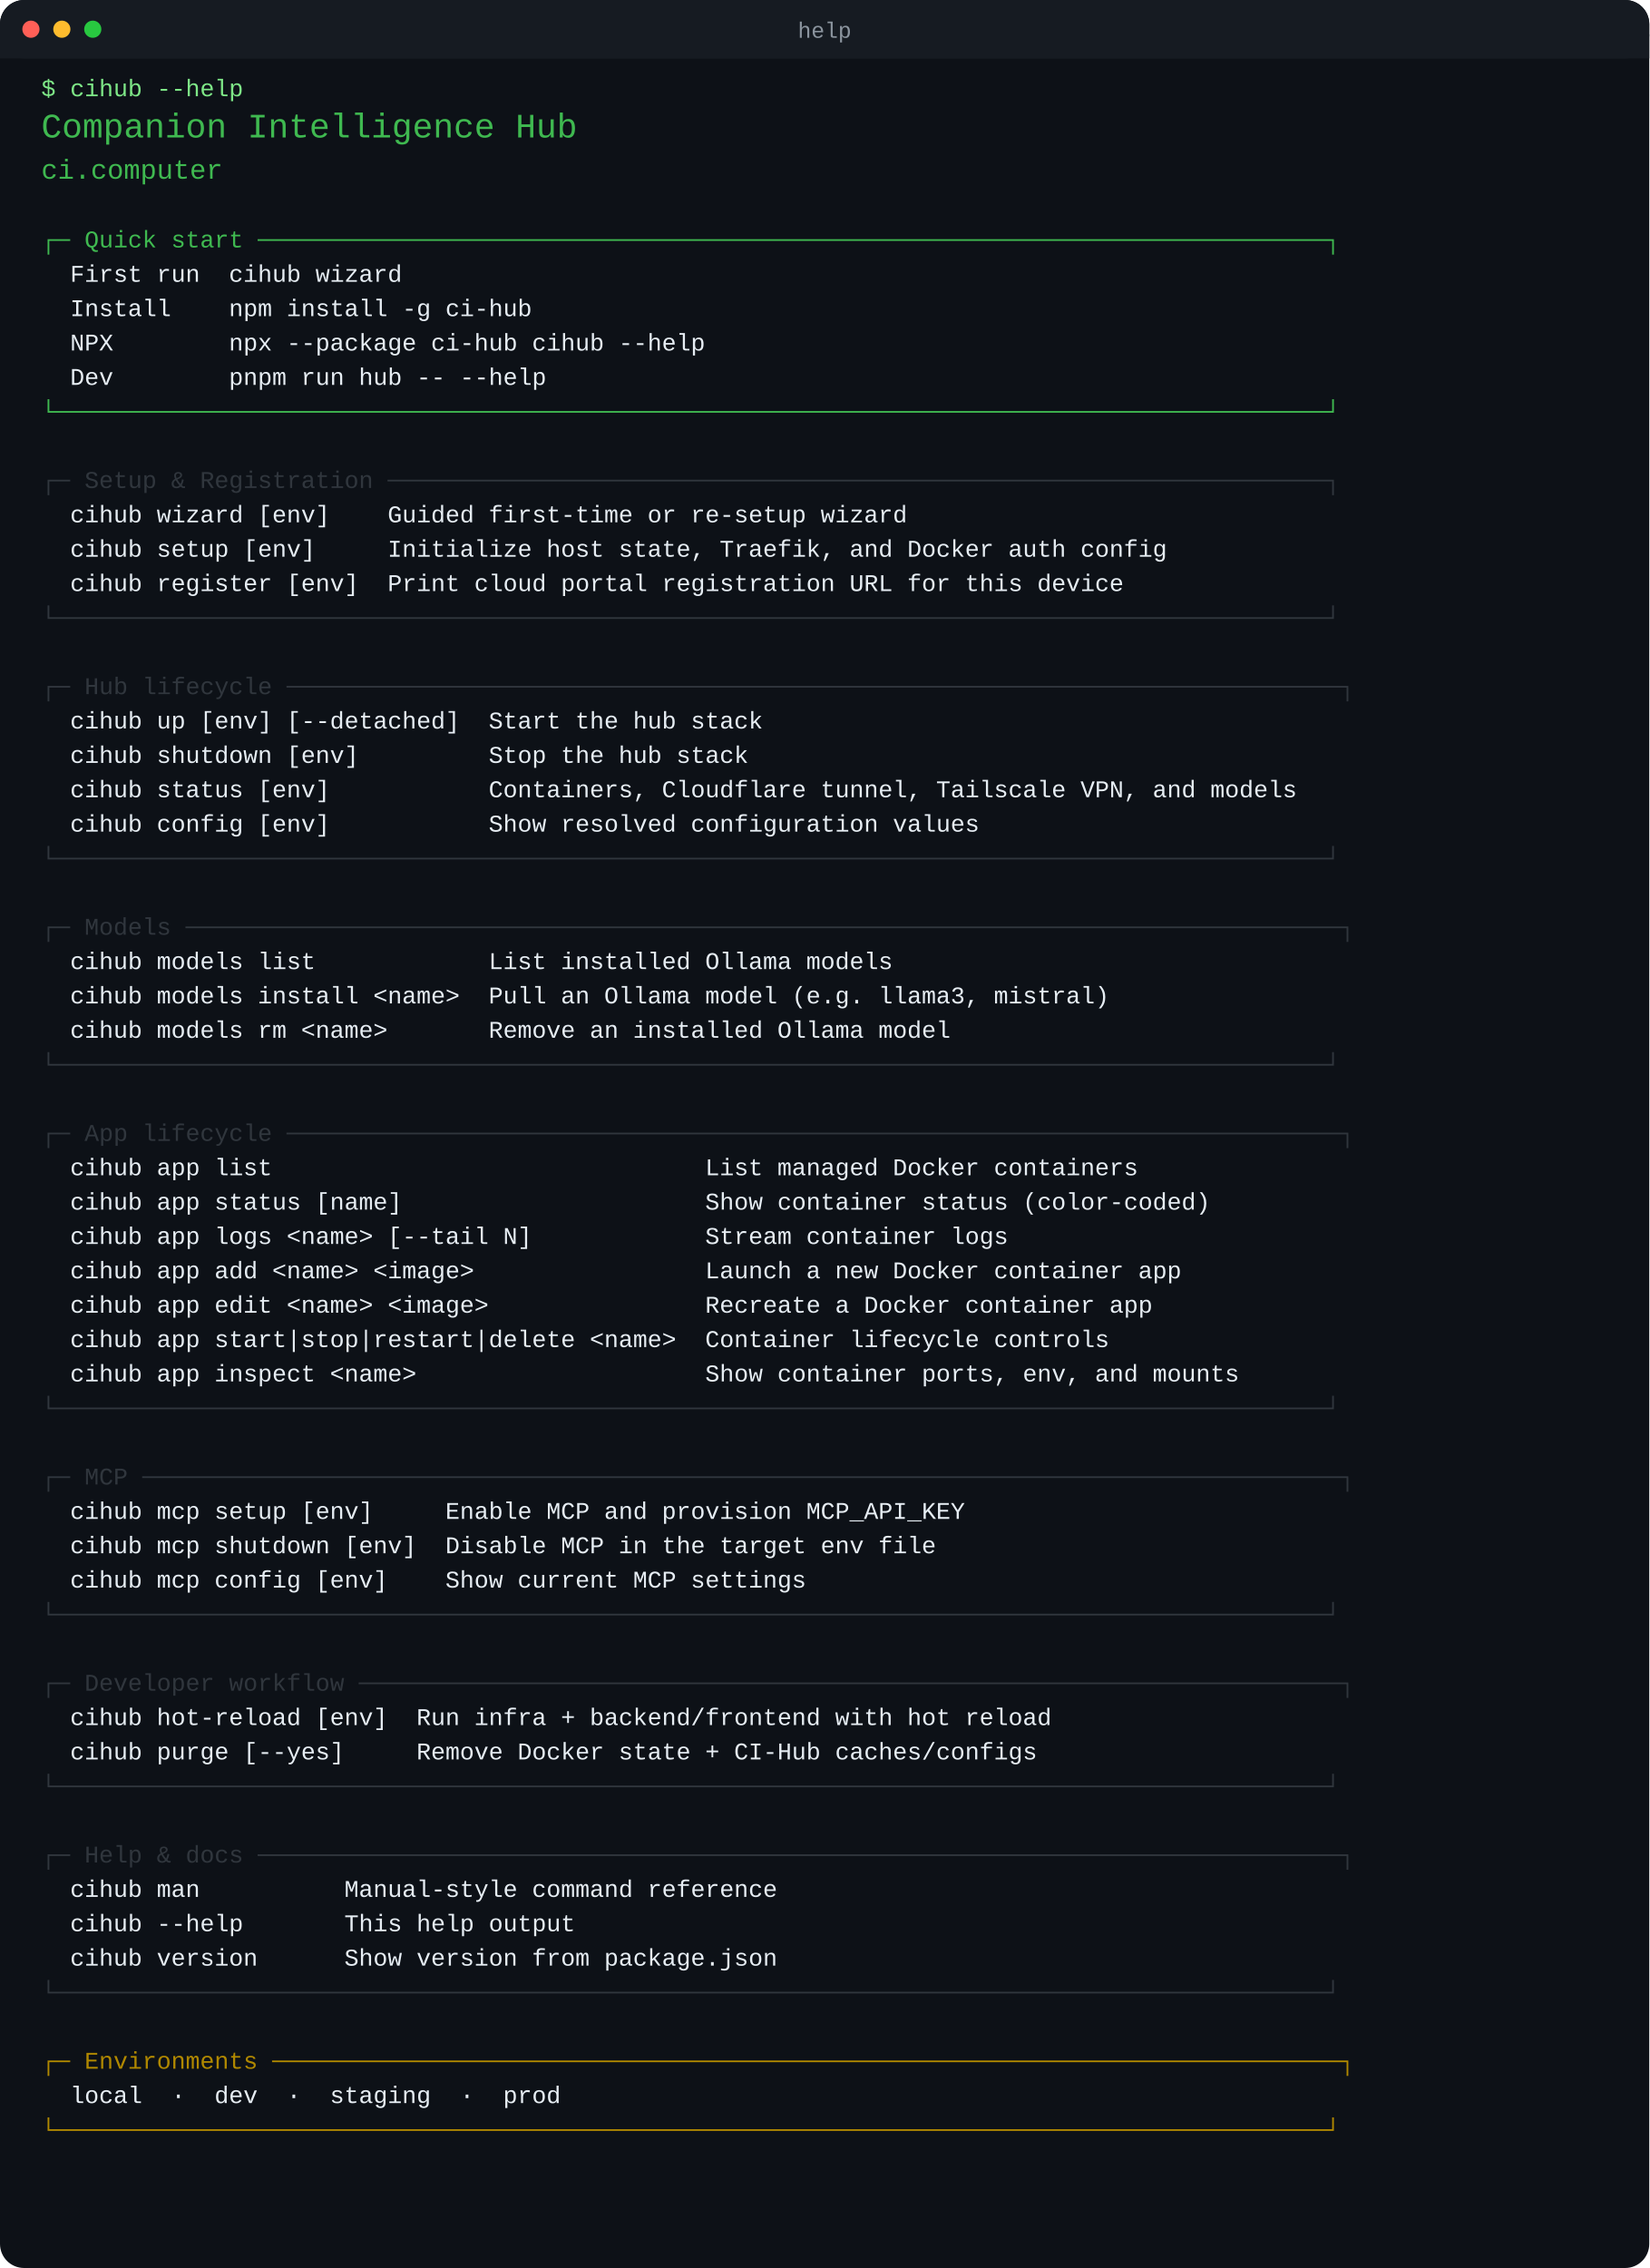
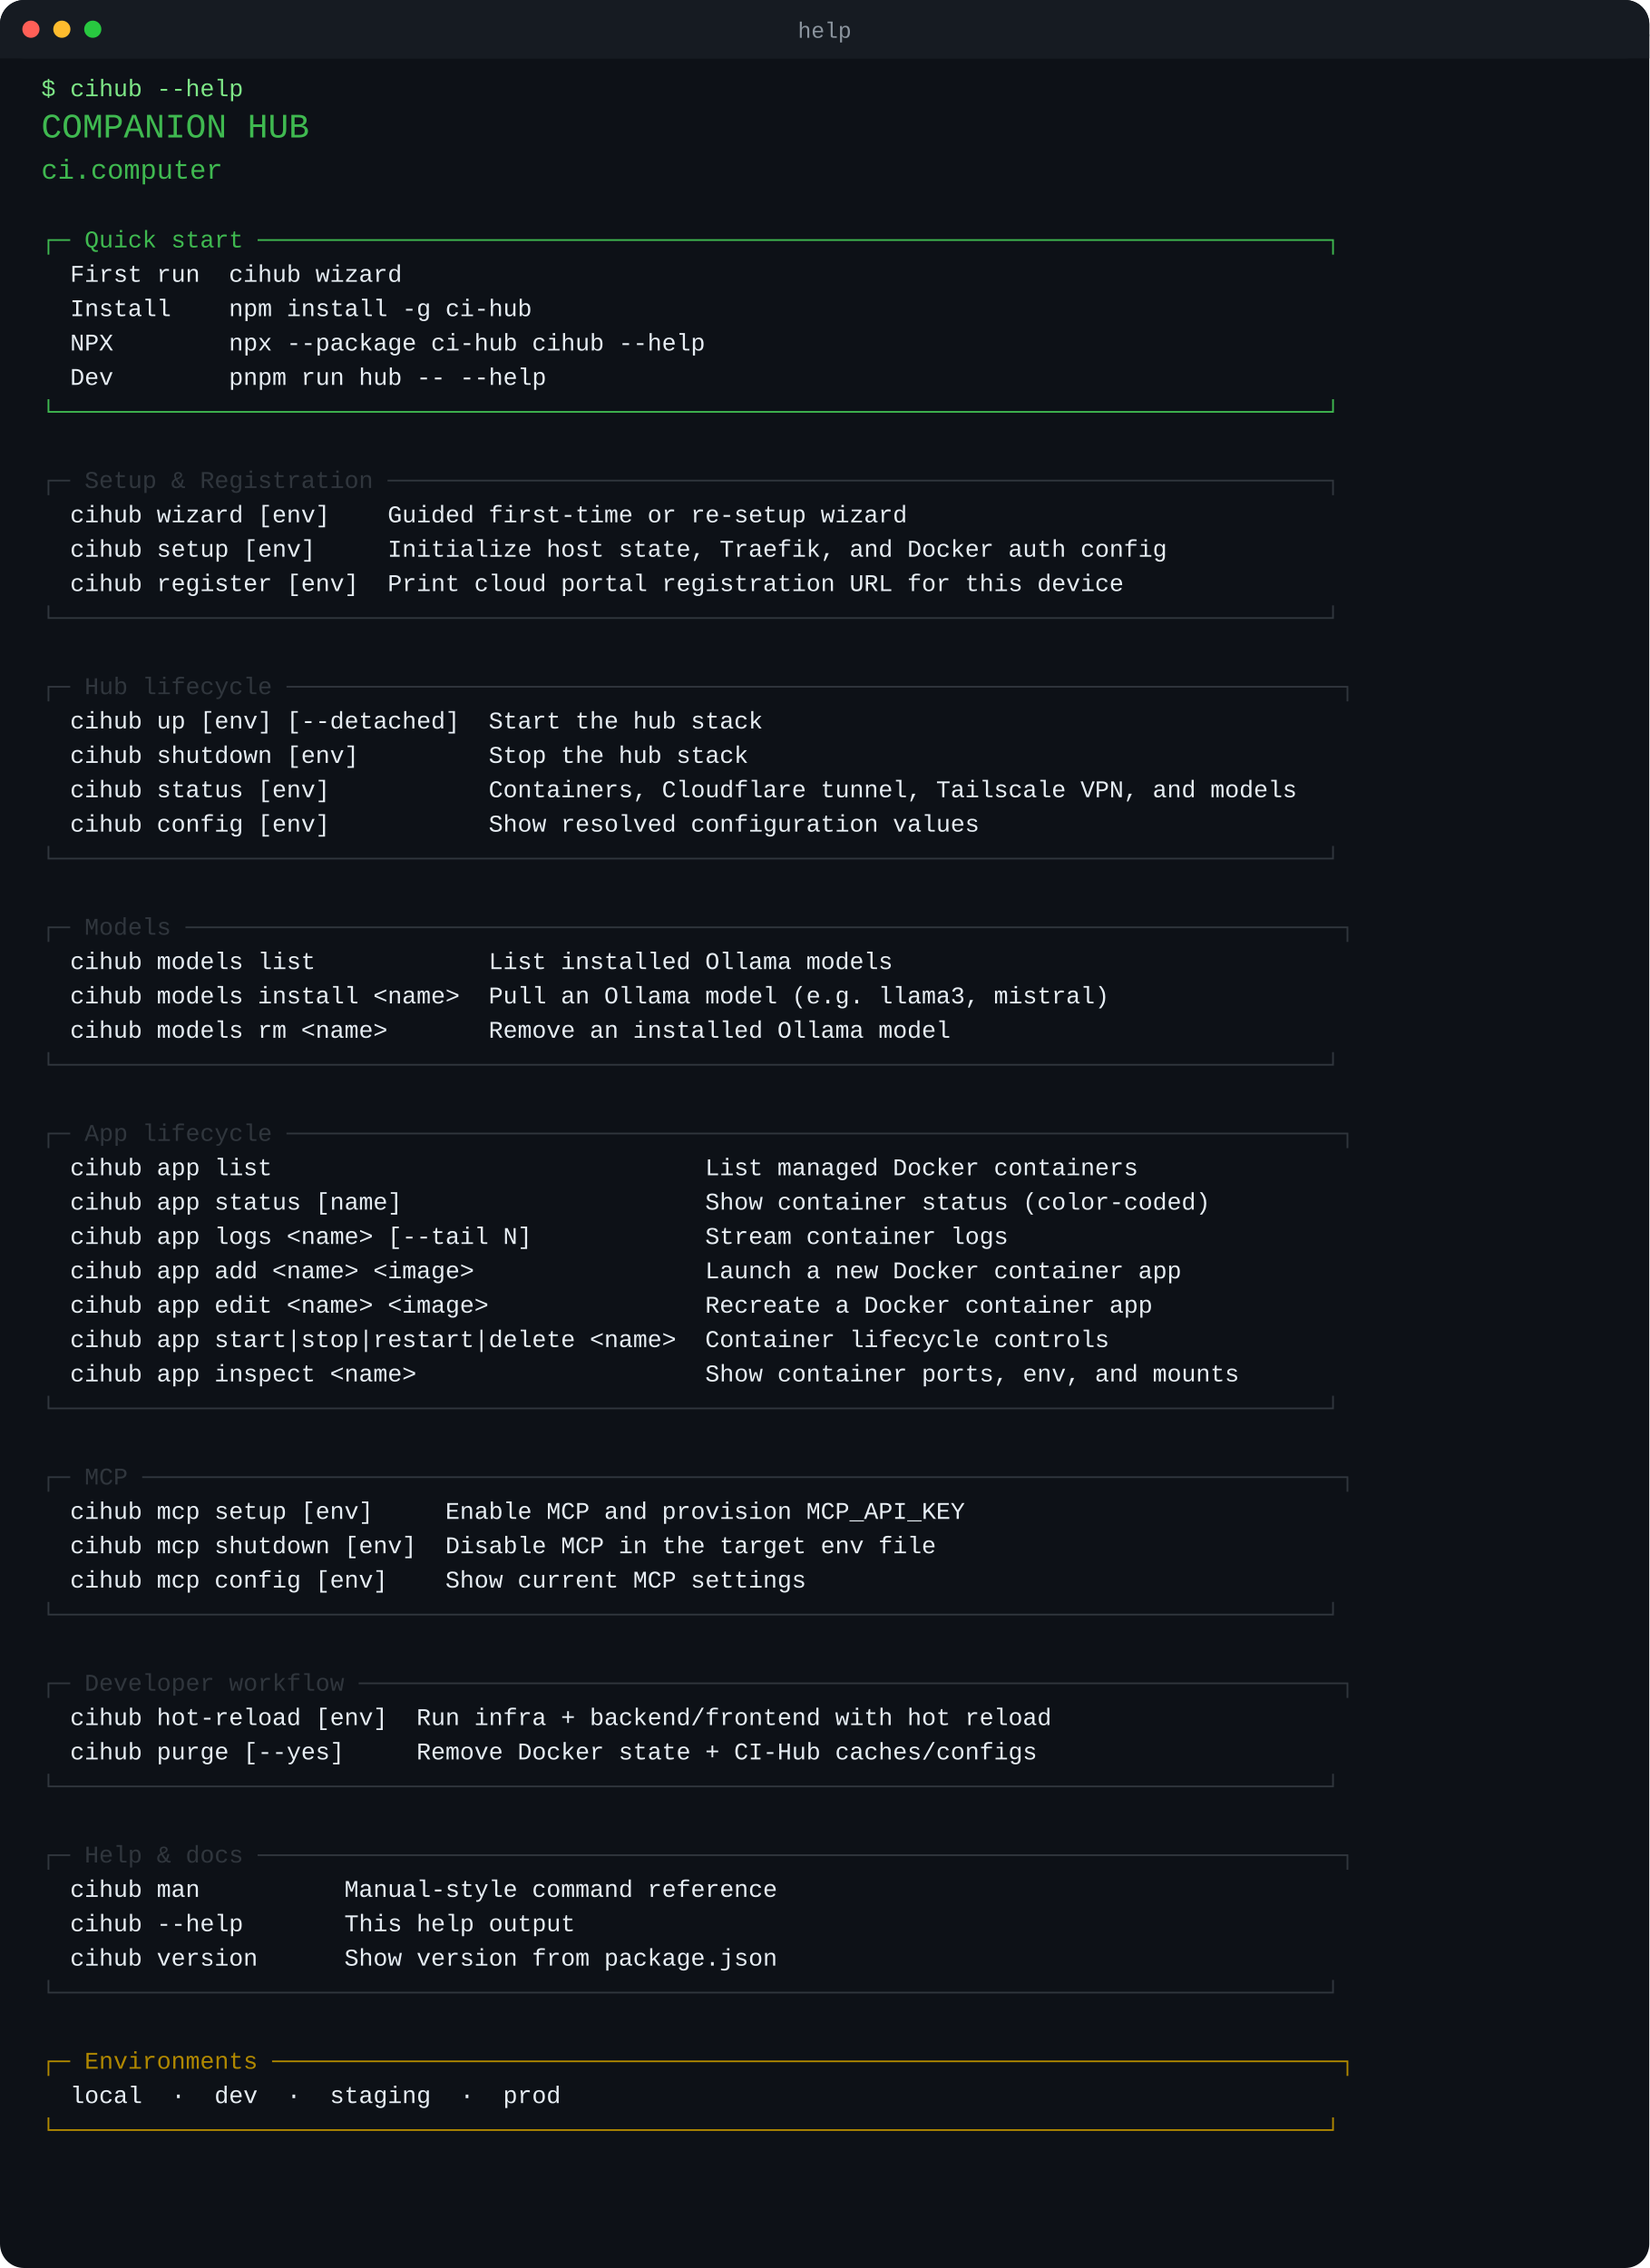
<svg xmlns="http://www.w3.org/2000/svg" width="960" height="1320" viewBox="0 0 960 1320" role="img" aria-labelledby="title desc">
  <rect width="960" height="1320" rx="14" fill="#0d1117" />
  <rect x="0" y="0" width="960" height="34" rx="14" fill="#161b22" />
  <rect x="0" y="20" width="960" height="14" fill="#161b22" />
  <circle cx="18" cy="17" r="5" fill="#ff5f57" />
  <circle cx="36" cy="17" r="5" fill="#febc2e" />
  <circle cx="54" cy="17" r="5" fill="#28c840" />
  <text x="480" y="22" text-anchor="middle" fill="#8b949e" font-size="13" font-family="ui-monospace, SFMono-Regular, Menlo, Monaco, Consolas, Liberation Mono, monospace">help</text>
  <g font-family="ui-monospace, SFMono-Regular, Menlo, Monaco, Consolas, Liberation Mono, monospace" font-size="14" xml:space="preserve">
    <text x="24" y="56" fill="#7ee787">$ cihub --help</text>
-     <text x="24" y="80" fill="#3fb950" font-size="20">Companion Intelligence Hub</text>
+     <text x="24" y="80" fill="#3fb950" font-size="20">COMPANION HUB</text>
    <text x="24" y="104" fill="#3fb950" font-size="16">ci.computer</text>
    <text x="24" y="144" fill="#3fb950">┌─ Quick start ──────────────────────────────────────────────────────────────────────────┐</text>
    <text x="24" y="164" fill="#e6edf3">  First run  cihub wizard</text>
    <text x="24" y="184" fill="#e6edf3">  Install    npm install -g ci-hub</text>
    <text x="24" y="204" fill="#e6edf3">  NPX        npx --package ci-hub cihub --help</text>
    <text x="24" y="224" fill="#e6edf3">  Dev        pnpm run hub -- --help</text>
    <text x="24" y="244" fill="#3fb950">└────────────────────────────────────────────────────────────────────────────────────────┘</text>
    <text x="24" y="284" fill="#30363d">┌─ Setup &amp; Registration ─────────────────────────────────────────────────────────────────┐</text>
    <text x="24" y="304" fill="#e6edf3">  cihub wizard [env]    Guided first-time or re-setup wizard</text>
    <text x="24" y="324" fill="#e6edf3">  cihub setup [env]     Initialize host state, Traefik, and Docker auth config</text>
    <text x="24" y="344" fill="#e6edf3">  cihub register [env]  Print cloud portal registration URL for this device</text>
    <text x="24" y="364" fill="#30363d">└────────────────────────────────────────────────────────────────────────────────────────┘</text>
    <text x="24" y="404" fill="#30363d">┌─ Hub lifecycle ─────────────────────────────────────────────────────────────────────────┐</text>
    <text x="24" y="424" fill="#e6edf3">  cihub up [env] [--detached]  Start the hub stack</text>
    <text x="24" y="444" fill="#e6edf3">  cihub shutdown [env]         Stop the hub stack</text>
    <text x="24" y="464" fill="#e6edf3">  cihub status [env]           Containers, Cloudflare tunnel, Tailscale VPN, and models</text>
    <text x="24" y="484" fill="#e6edf3">  cihub config [env]           Show resolved configuration values</text>
    <text x="24" y="504" fill="#30363d">└────────────────────────────────────────────────────────────────────────────────────────┘</text>
    <text x="24" y="544" fill="#30363d">┌─ Models ────────────────────────────────────────────────────────────────────────────────┐</text>
    <text x="24" y="564" fill="#e6edf3">  cihub models list            List installed Ollama models</text>
    <text x="24" y="584" fill="#e6edf3">  cihub models install &lt;name&gt;  Pull an Ollama model (e.g. llama3, mistral)</text>
    <text x="24" y="604" fill="#e6edf3">  cihub models rm &lt;name&gt;       Remove an installed Ollama model</text>
    <text x="24" y="624" fill="#30363d">└────────────────────────────────────────────────────────────────────────────────────────┘</text>
    <text x="24" y="664" fill="#30363d">┌─ App lifecycle ─────────────────────────────────────────────────────────────────────────┐</text>
    <text x="24" y="684" fill="#e6edf3">  cihub app list                              List managed Docker containers</text>
    <text x="24" y="704" fill="#e6edf3">  cihub app status [name]                     Show container status (color-coded)</text>
    <text x="24" y="724" fill="#e6edf3">  cihub app logs &lt;name&gt; [--tail N]            Stream container logs</text>
    <text x="24" y="744" fill="#e6edf3">  cihub app add &lt;name&gt; &lt;image&gt;                Launch a new Docker container app</text>
    <text x="24" y="764" fill="#e6edf3">  cihub app edit &lt;name&gt; &lt;image&gt;               Recreate a Docker container app</text>
    <text x="24" y="784" fill="#e6edf3">  cihub app start|stop|restart|delete &lt;name&gt;  Container lifecycle controls</text>
    <text x="24" y="804" fill="#e6edf3">  cihub app inspect &lt;name&gt;                    Show container ports, env, and mounts</text>
    <text x="24" y="824" fill="#30363d">└────────────────────────────────────────────────────────────────────────────────────────┘</text>
    <text x="24" y="864" fill="#30363d">┌─ MCP ───────────────────────────────────────────────────────────────────────────────────┐</text>
    <text x="24" y="884" fill="#e6edf3">  cihub mcp setup [env]     Enable MCP and provision MCP_API_KEY</text>
    <text x="24" y="904" fill="#e6edf3">  cihub mcp shutdown [env]  Disable MCP in the target env file</text>
    <text x="24" y="924" fill="#e6edf3">  cihub mcp config [env]    Show current MCP settings</text>
    <text x="24" y="944" fill="#30363d">└────────────────────────────────────────────────────────────────────────────────────────┘</text>
    <text x="24" y="984" fill="#30363d">┌─ Developer workflow ────────────────────────────────────────────────────────────────────┐</text>
    <text x="24" y="1004" fill="#e6edf3">  cihub hot-reload [env]  Run infra + backend/frontend with hot reload</text>
    <text x="24" y="1024" fill="#e6edf3">  cihub purge [--yes]     Remove Docker state + CI-Hub caches/configs</text>
    <text x="24" y="1044" fill="#30363d">└────────────────────────────────────────────────────────────────────────────────────────┘</text>
    <text x="24" y="1084" fill="#30363d">┌─ Help &amp; docs ───────────────────────────────────────────────────────────────────────────┐</text>
    <text x="24" y="1104" fill="#e6edf3">  cihub man          Manual-style command reference</text>
    <text x="24" y="1124" fill="#e6edf3">  cihub --help       This help output</text>
    <text x="24" y="1144" fill="#e6edf3">  cihub version      Show version from package.json</text>
    <text x="24" y="1164" fill="#30363d">└────────────────────────────────────────────────────────────────────────────────────────┘</text>
    <text x="24" y="1204" fill="#b08800">┌─ Environments ──────────────────────────────────────────────────────────────────────────┐</text>
    <text x="24" y="1224" fill="#e6edf3">  local  ·  dev  ·  staging  ·  prod</text>
    <text x="24" y="1244" fill="#b08800">└────────────────────────────────────────────────────────────────────────────────────────┘</text>
  </g>
</svg>
